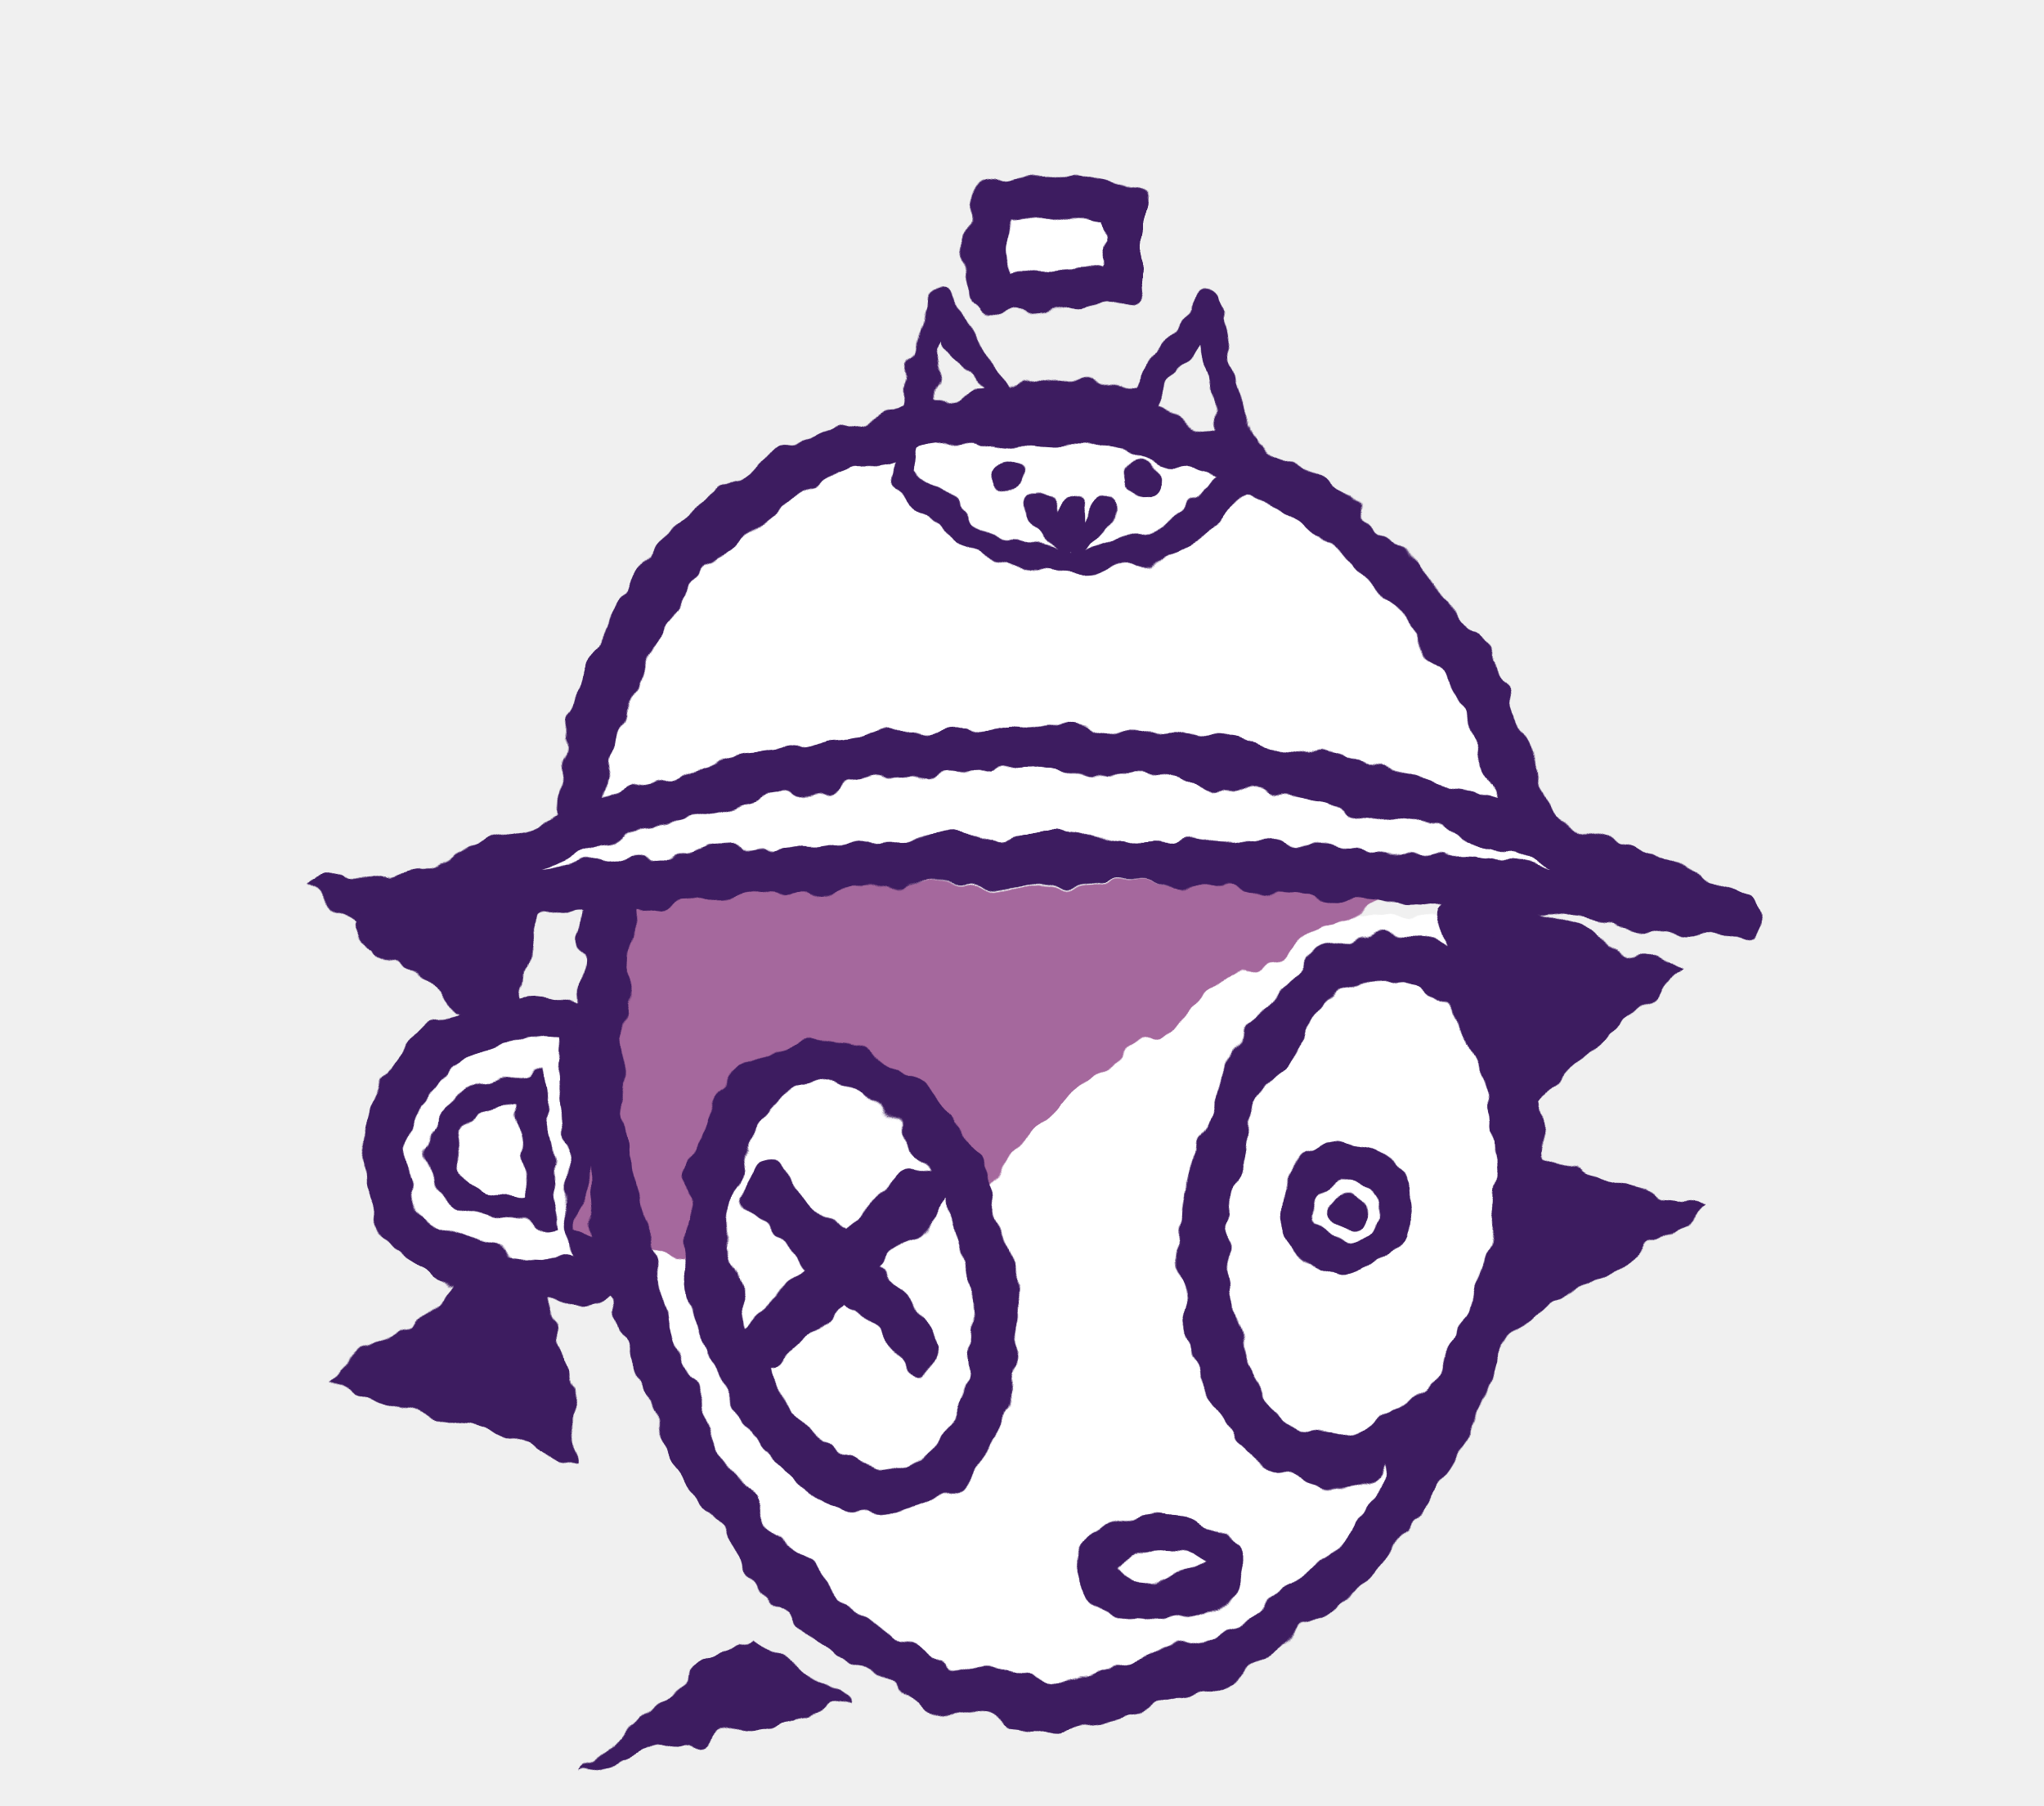
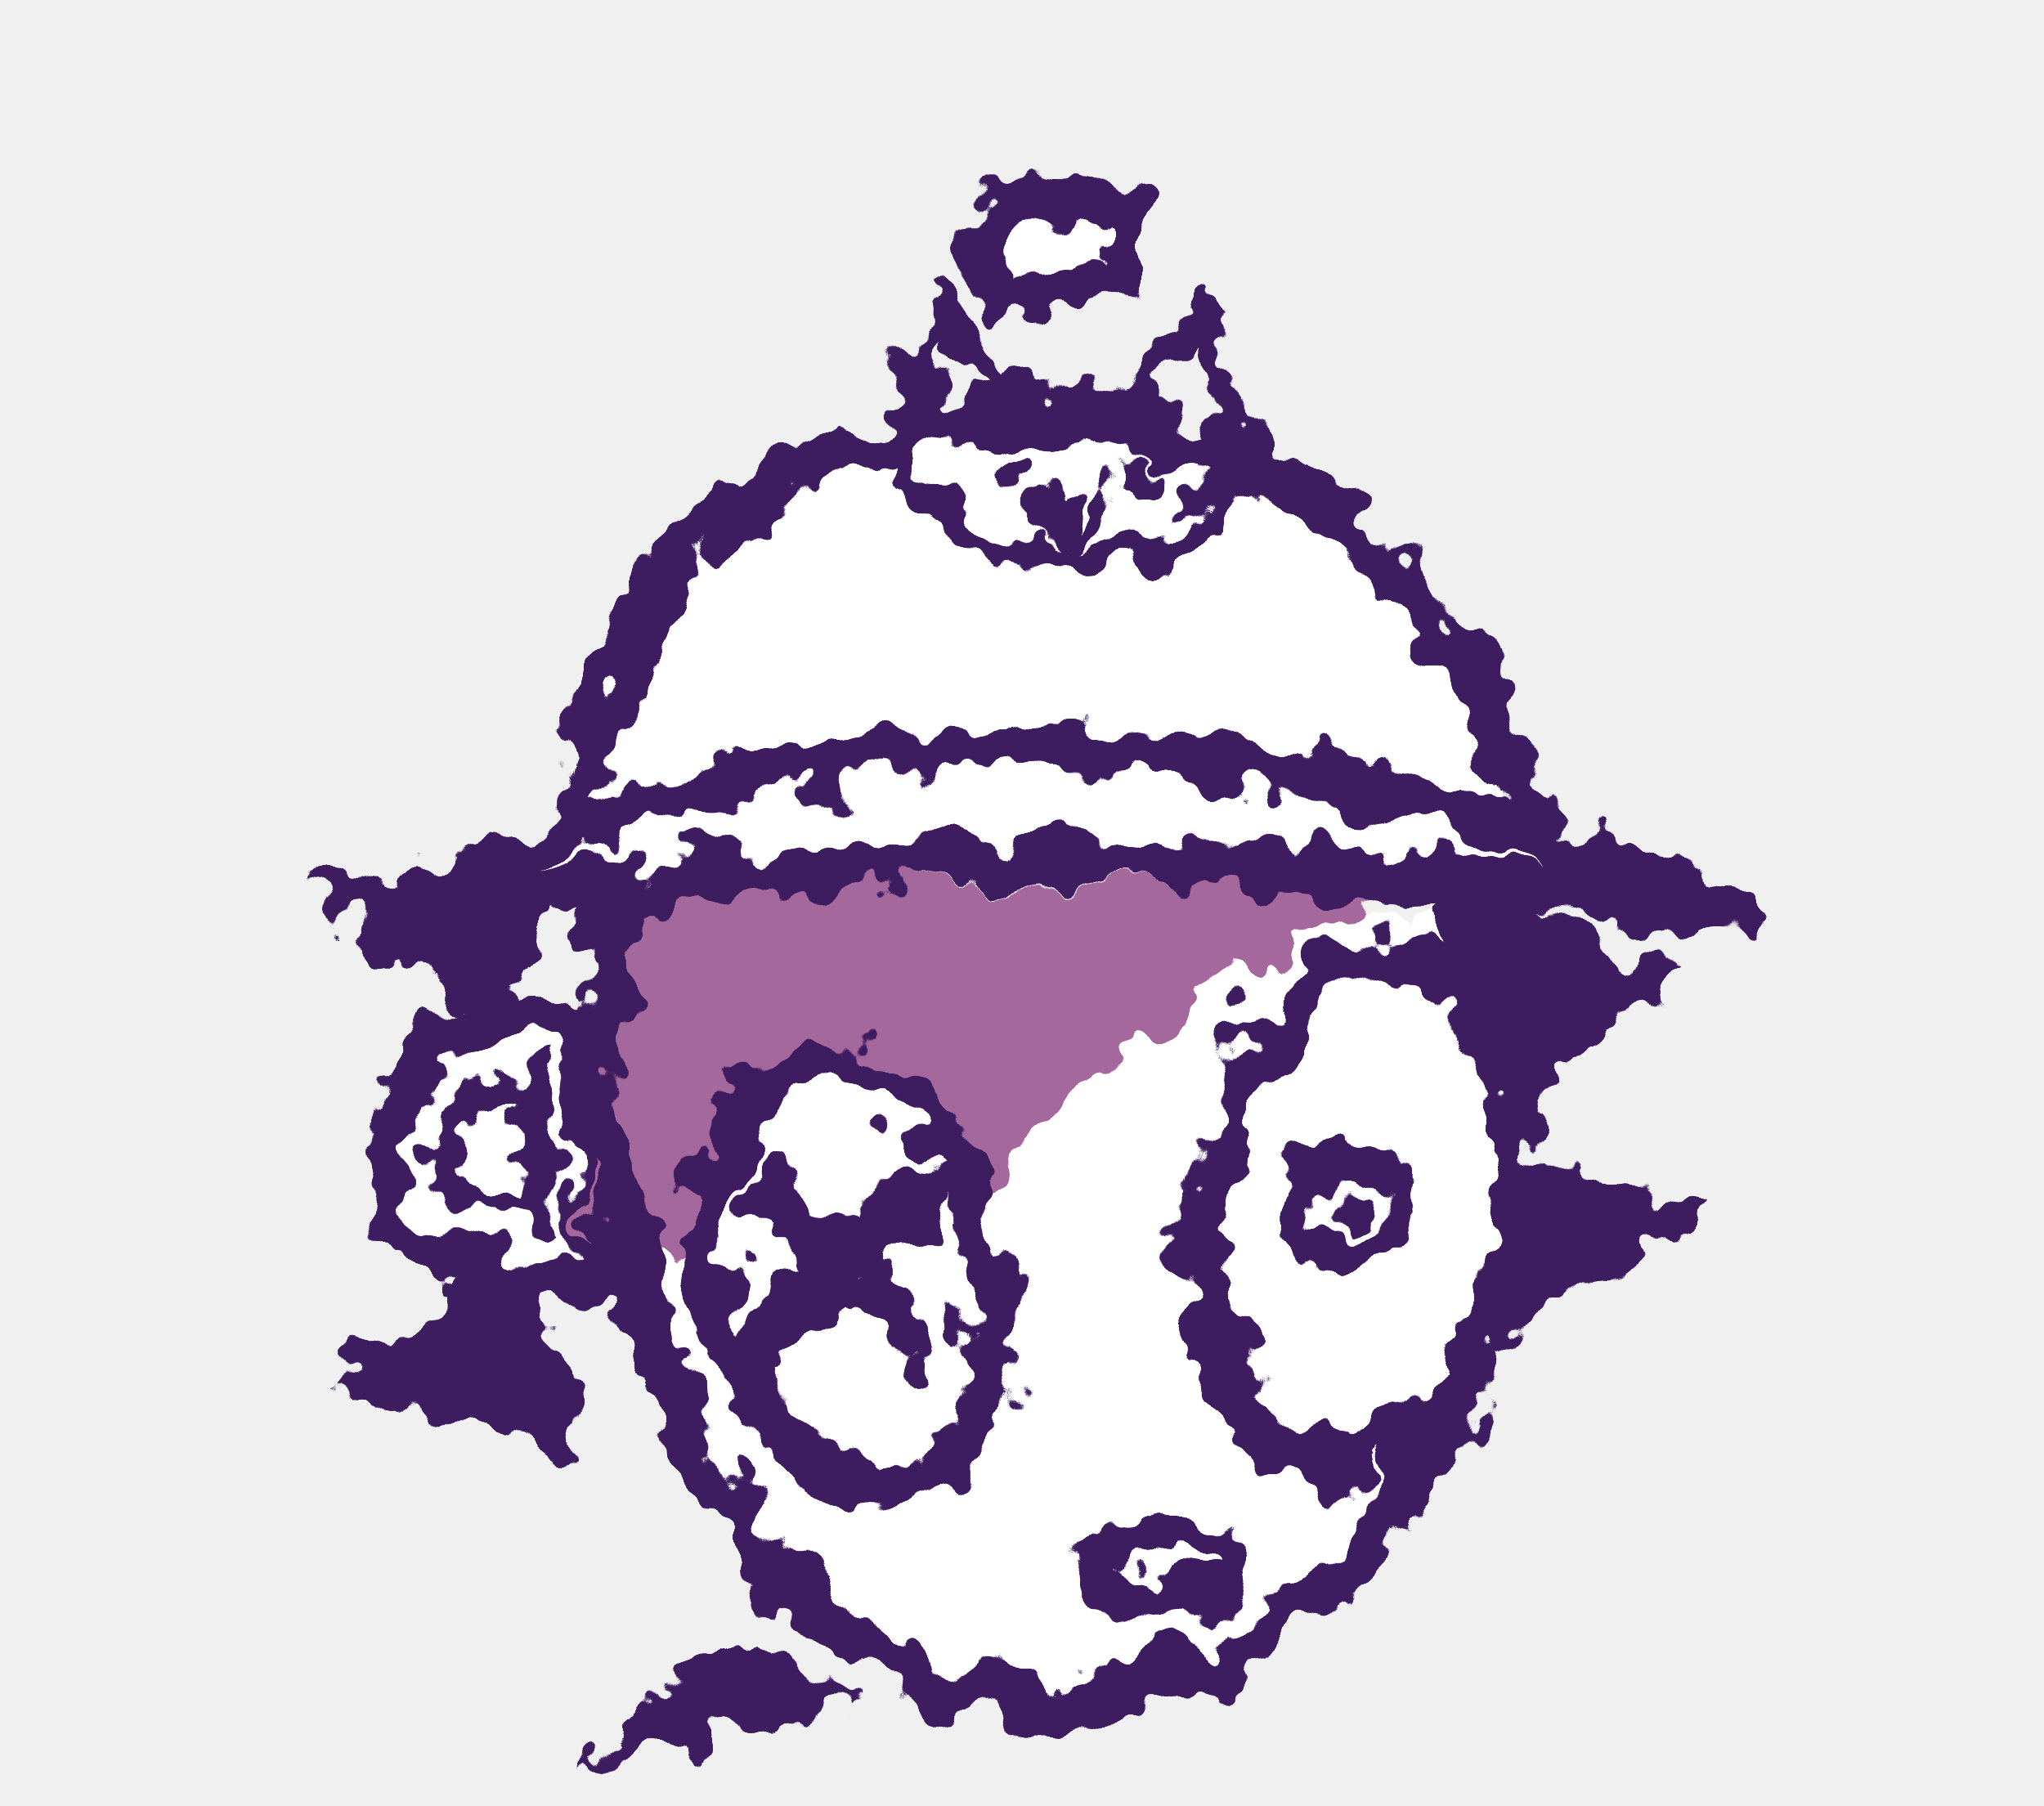
<svg xmlns="http://www.w3.org/2000/svg" viewBox="0 0 600 530">
  <defs>
    <filter id="jittery-edges" x="-5%" y="-5%" width="110%" height="110%">
      <feTurbulence type="fractalNoise" baseFrequency="0.06" numOctaves="3" result="noise" seed="10" />
-       <feDisplacementMap in="SourceGraphic" in2="noise" scale="8.5" xChannelSelector="R" yChannelSelector="G" />
+       <feDisplacementMap in="SourceGraphic" in2="noise" scale="25" xChannelSelector="R" yChannelSelector="G" />
    </filter>
  </defs>
  <g filter="url(#jittery-edges)">
    <path d="M 160 250 L 90 260 L 150 310 Z M 160 360 L 95 405 L 170 430 Z M 220 480 L 170 520 L 250 500 Z" fill="#3d1c60" />
    <path d="M 430 260 L 495 285 L 450 325 Z M 440 335 L 500 355 L 430 400 Z" fill="#3d1c60" />
    <path d="M 170 250 C 170 80, 420 80, 450 250 Z" fill="#ffffff" stroke="#3d1c60" stroke-width="14" stroke-linejoin="round" />
    <path d="M 290 85 L 290 60 Q 310 55 330 60 L 330 85 Z" fill="#ffffff" stroke="#3d1c60" stroke-width="12" stroke-linejoin="round" />
    <path d="M 170 300 C 100 290, 85 385, 175 375 Z" fill="#ffffff" stroke="#3d1c60" stroke-width="14" stroke-linecap="round" stroke-linejoin="round" />
    <path d="M 155 320 C 120 320, 120 360, 160 355 Z" fill="#ffffff" stroke="#3d1c60" stroke-width="8" />
    <path d="M 180 260 C 160 380, 220 500, 310 500 C 410 490, 470 380, 430 270 L 180 260 Z" fill="#ffffff" />
    <path d="M 180 260 L 170 360 Q 250 395 310 325 Q 360 285 415 260 L 180 260 Z" fill="#a5689d" />
    <path d="M 180 260 C 160 380, 220 500, 310 500 C 410 490, 470 380, 430 270" fill="none" stroke="#3d1c60" stroke-width="14" stroke-linecap="round" />
    <path d="M 110 270 Q 300 170 510 270 Q 300 235 110 270 Z" fill="#ffffff" stroke="#3d1c60" stroke-width="14" stroke-linejoin="round" />
    <ellipse cx="250" cy="375" rx="40" ry="65" fill="#ffffff" stroke="#3d1c60" stroke-width="14" transform="rotate(-15 250 375)" />
    <path d="M 225 350 L 270 395 M 270 350 L 225 395" stroke="#3d1c60" stroke-width="14" stroke-linecap="round" />
    <ellipse cx="400" cy="355" rx="45" ry="75" fill="#ffffff" stroke="#3d1c60" stroke-width="14" transform="rotate(10 400 355)" />
    <circle cx="395" cy="355" r="14" fill="none" stroke="#3d1c60" stroke-width="10" />
    <circle cx="395" cy="355" r="5" fill="#3d1c60" />
    <ellipse cx="340" cy="460" rx="18" ry="10" fill="none" stroke="#3d1c60" stroke-width="12" />
    <g stroke="#3d1c60" stroke-width="8" stroke-linecap="round" stroke-linejoin="round" fill="none">
      <path d="M 265 140 L 275 90 L 295 120" />
      <path d="M 295 120 Q 315 110 335 120" />
      <path d="M 335 120 L 355 90 L 365 140" />
      <path d="M 265 140 Q 315 190 365 140" />
      <path d="M 305 150 Q 315 165 315 150 Q 315 165 325 150" />
    </g>
    <circle cx="295" cy="140" r="5" fill="#3d1c60" />
    <circle cx="335" cy="140" r="5" fill="#3d1c60" />
  </g>
</svg>
